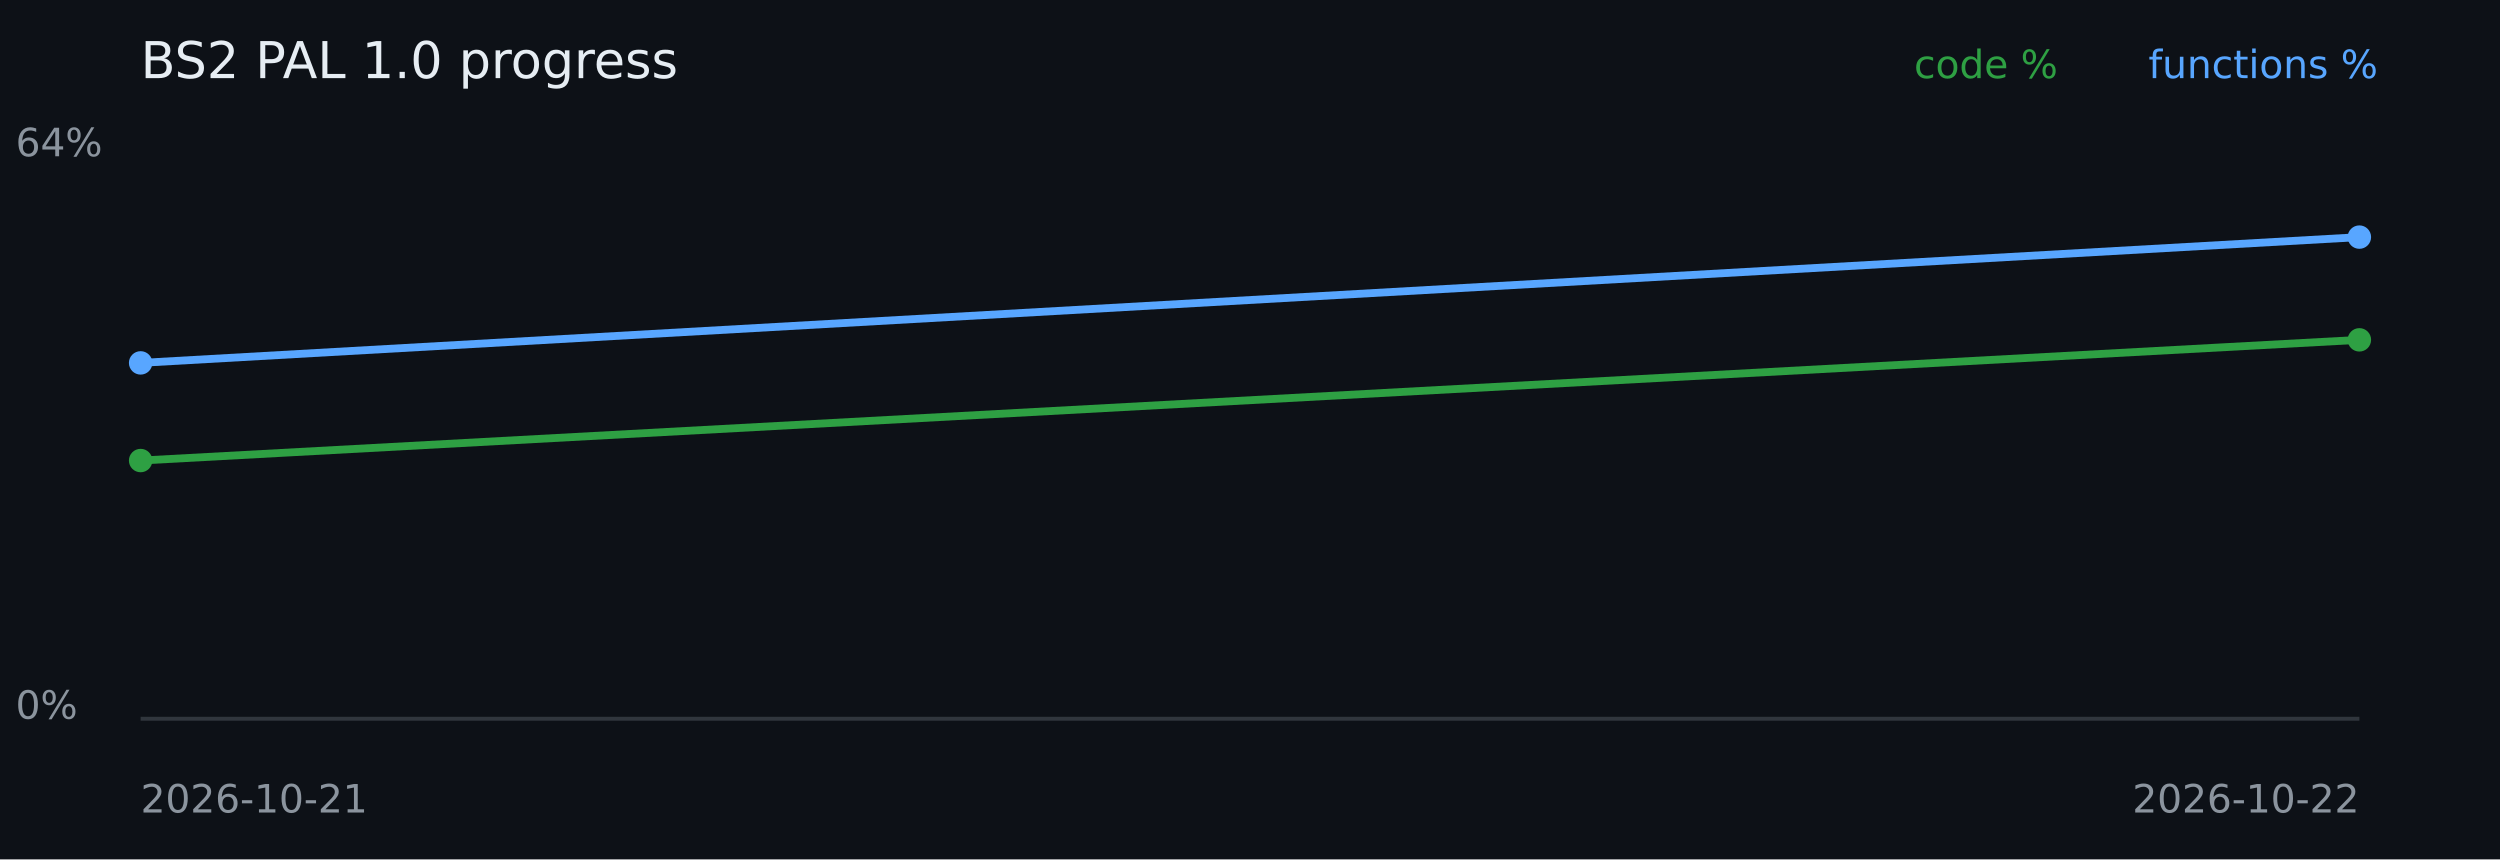
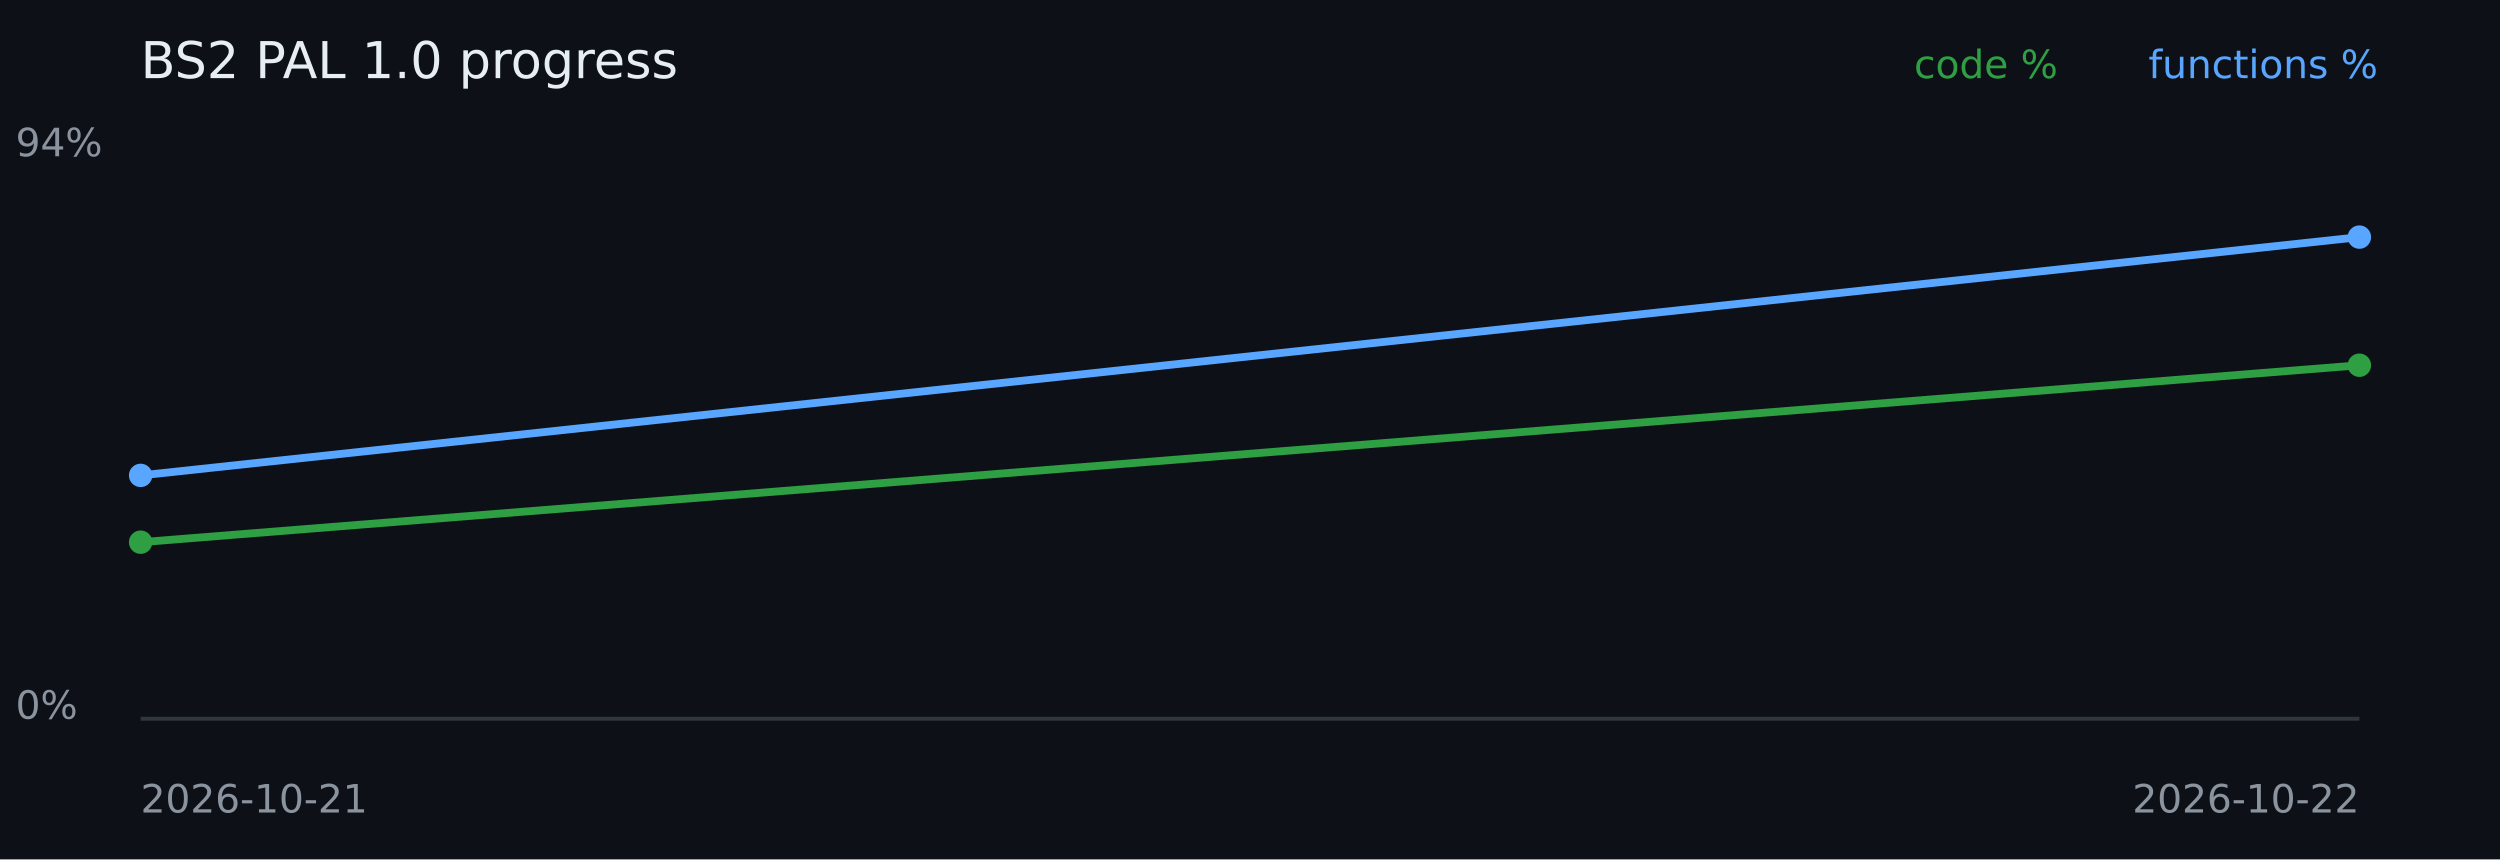
<svg xmlns="http://www.w3.org/2000/svg" width="640" height="220" font-family="Verdana,DejaVu Sans,sans-serif">
  <rect width="100%" height="100%" fill="#0d1117" />
  <text x="36" y="20" font-size="13" fill="#e6edf3">BS2 PAL 1.0 progress</text>
  <line x1="36" y1="184" x2="604" y2="184" stroke="#30363d" />
-   <text x="4" y="40" font-size="10" fill="#8b949e">64%</text>
+   <text x="4" y="40" font-size="10" fill="#8b949e">94%</text>
  <text x="4" y="184" font-size="10" fill="#8b949e">0%</text>
-   <polyline fill="none" stroke="#58a6ff" stroke-width="2" points="36.0,92.9 604.0,60.7" />
-   <circle cx="36.0" cy="92.9" r="3" fill="#58a6ff" />
+   <polyline fill="none" stroke="#58a6ff" stroke-width="2" points="36.0,121.7 604.0,60.7" />
+   <circle cx="36.0" cy="121.7" r="3" fill="#58a6ff" />
  <circle cx="604.0" cy="60.7" r="3" fill="#58a6ff" />
-   <polyline fill="none" stroke="#2ea043" stroke-width="2" points="36.0,117.9 604.0,87.0" />
-   <circle cx="36.0" cy="117.9" r="3" fill="#2ea043" />
-   <circle cx="604.0" cy="87.0" r="3" fill="#2ea043" />
+   <polyline fill="none" stroke="#2ea043" stroke-width="2" points="36.0,138.8 604.0,93.5" />
+   <circle cx="36.0" cy="138.8" r="3" fill="#2ea043" />
+   <circle cx="604.0" cy="93.5" r="3" fill="#2ea043" />
  <text x="490" y="20" font-size="10" fill="#2ea043">code %</text>
  <text x="550" y="20" font-size="10" fill="#58a6ff">functions %</text>
  <text x="36" y="208" font-size="10" fill="#8b949e">2026-10-21</text>
  <text x="604" y="208" font-size="10" fill="#8b949e" text-anchor="end">2026-10-22</text>
</svg>
